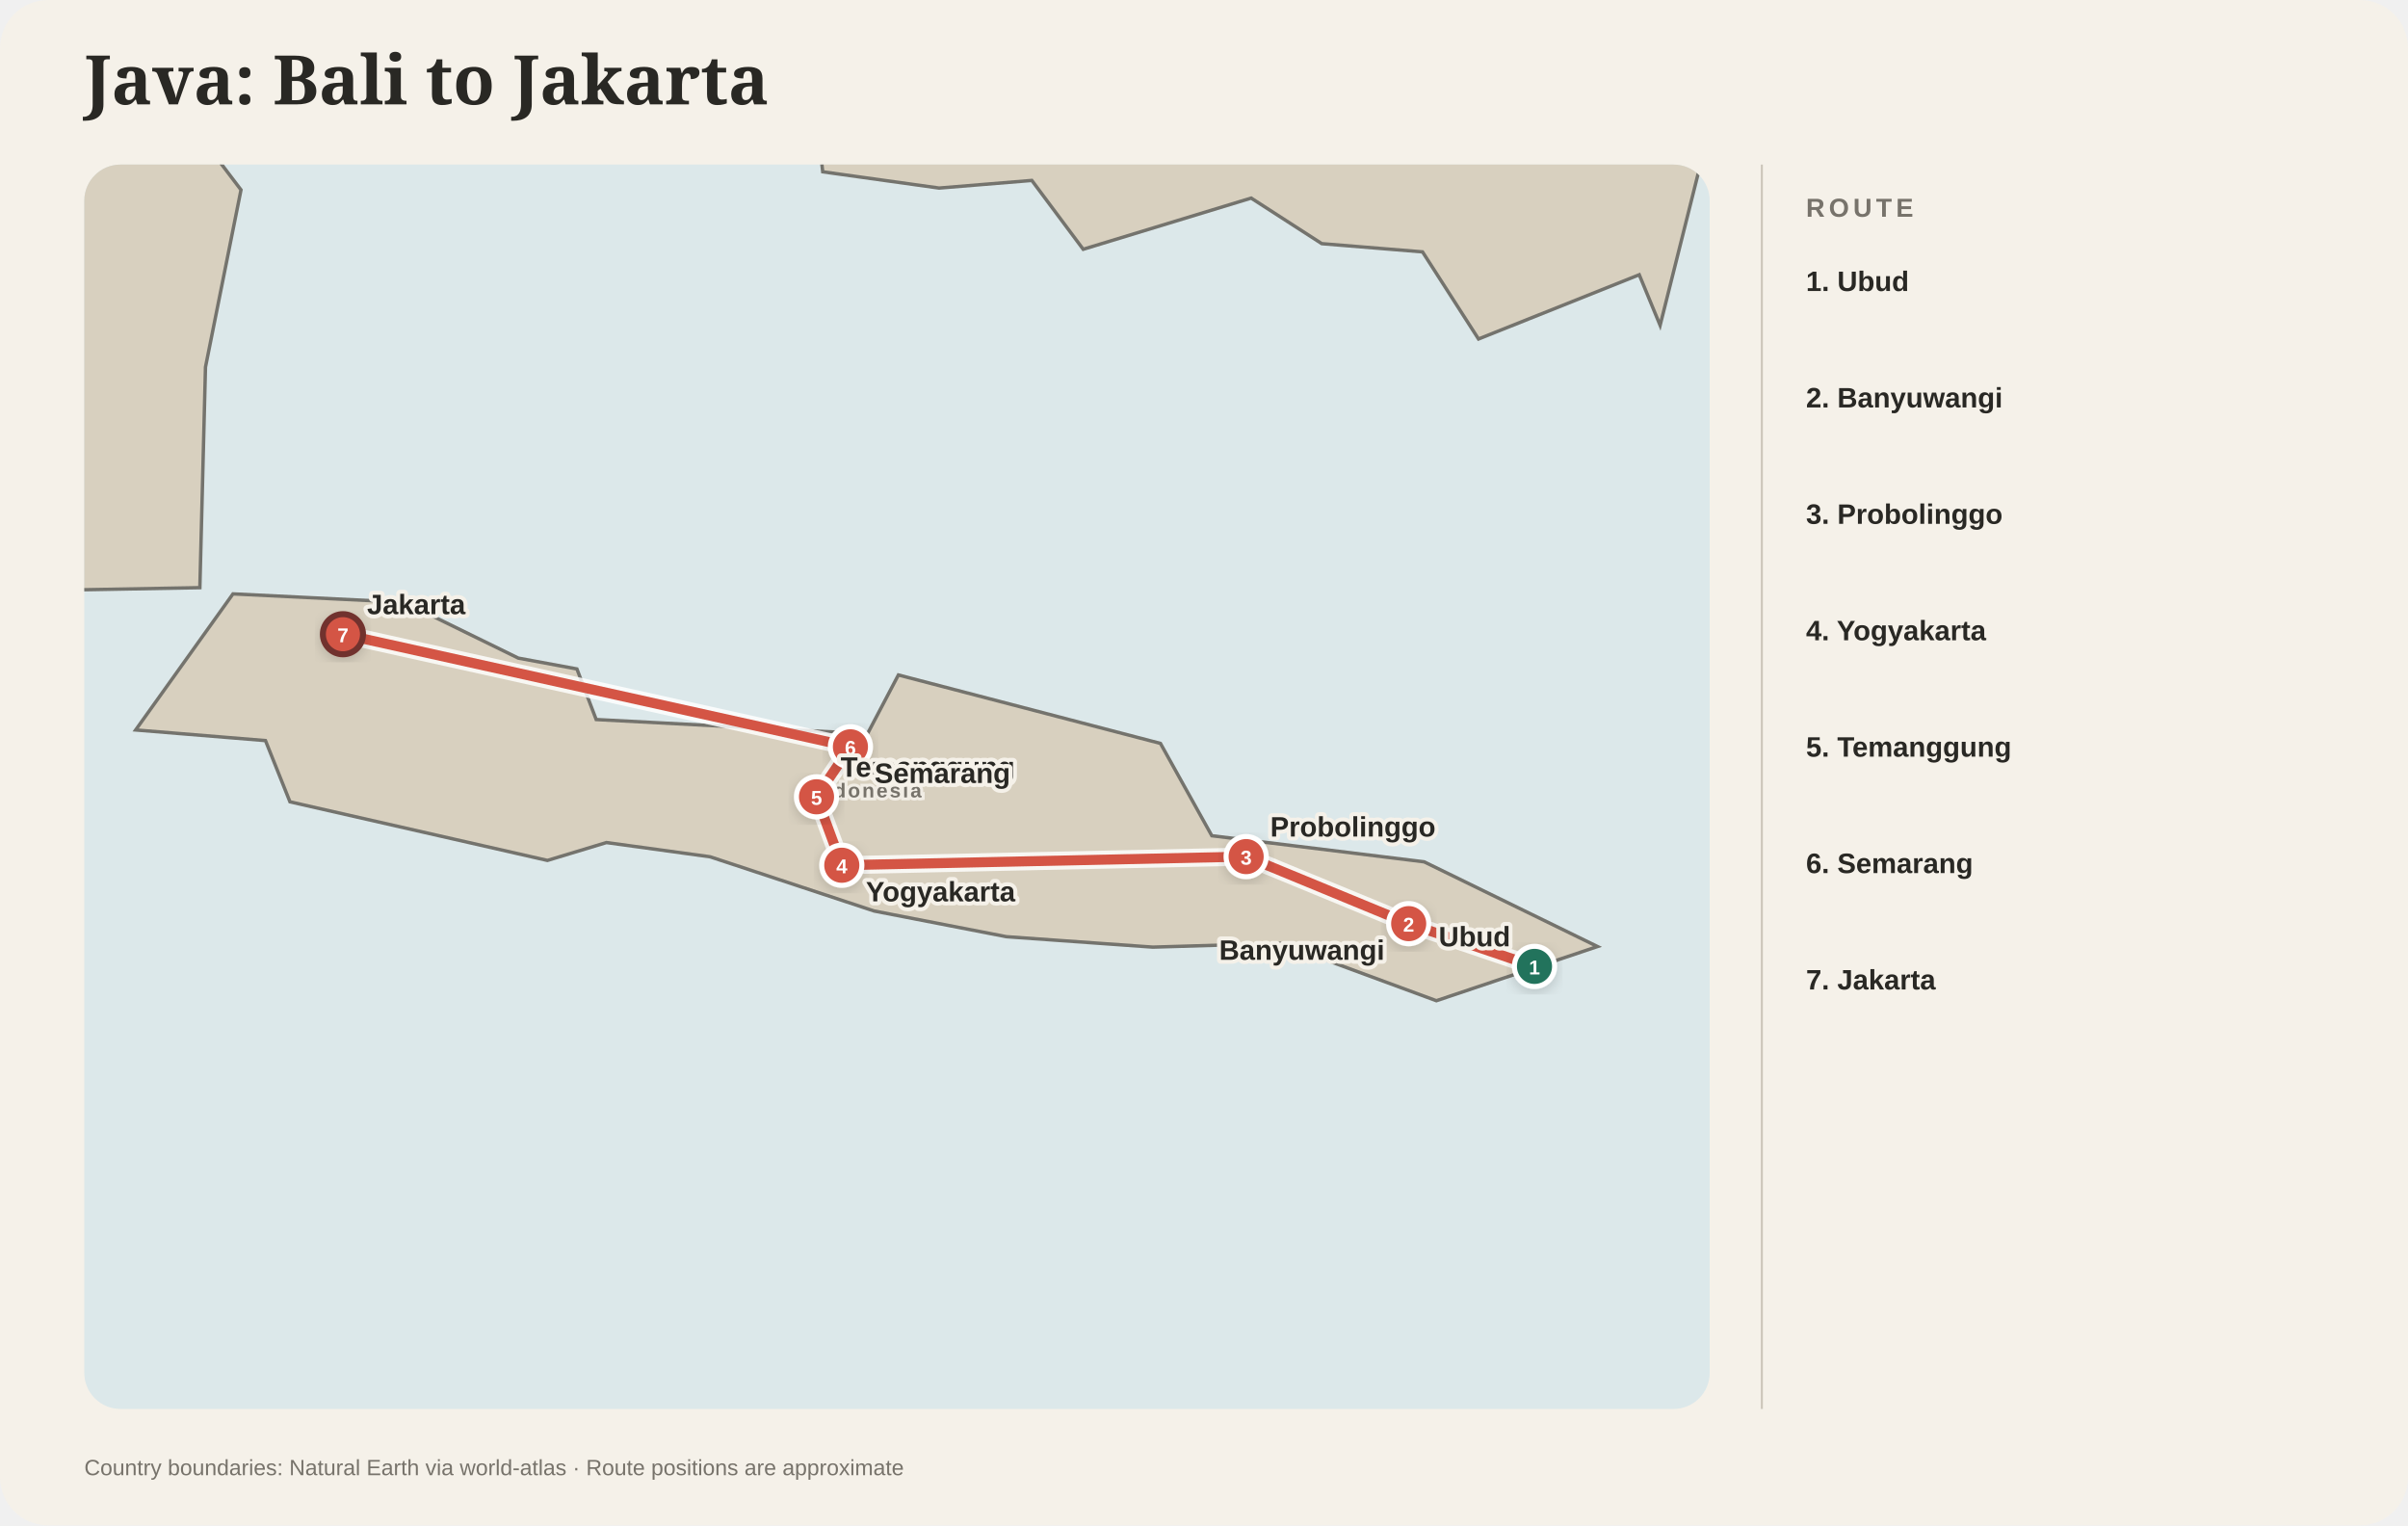
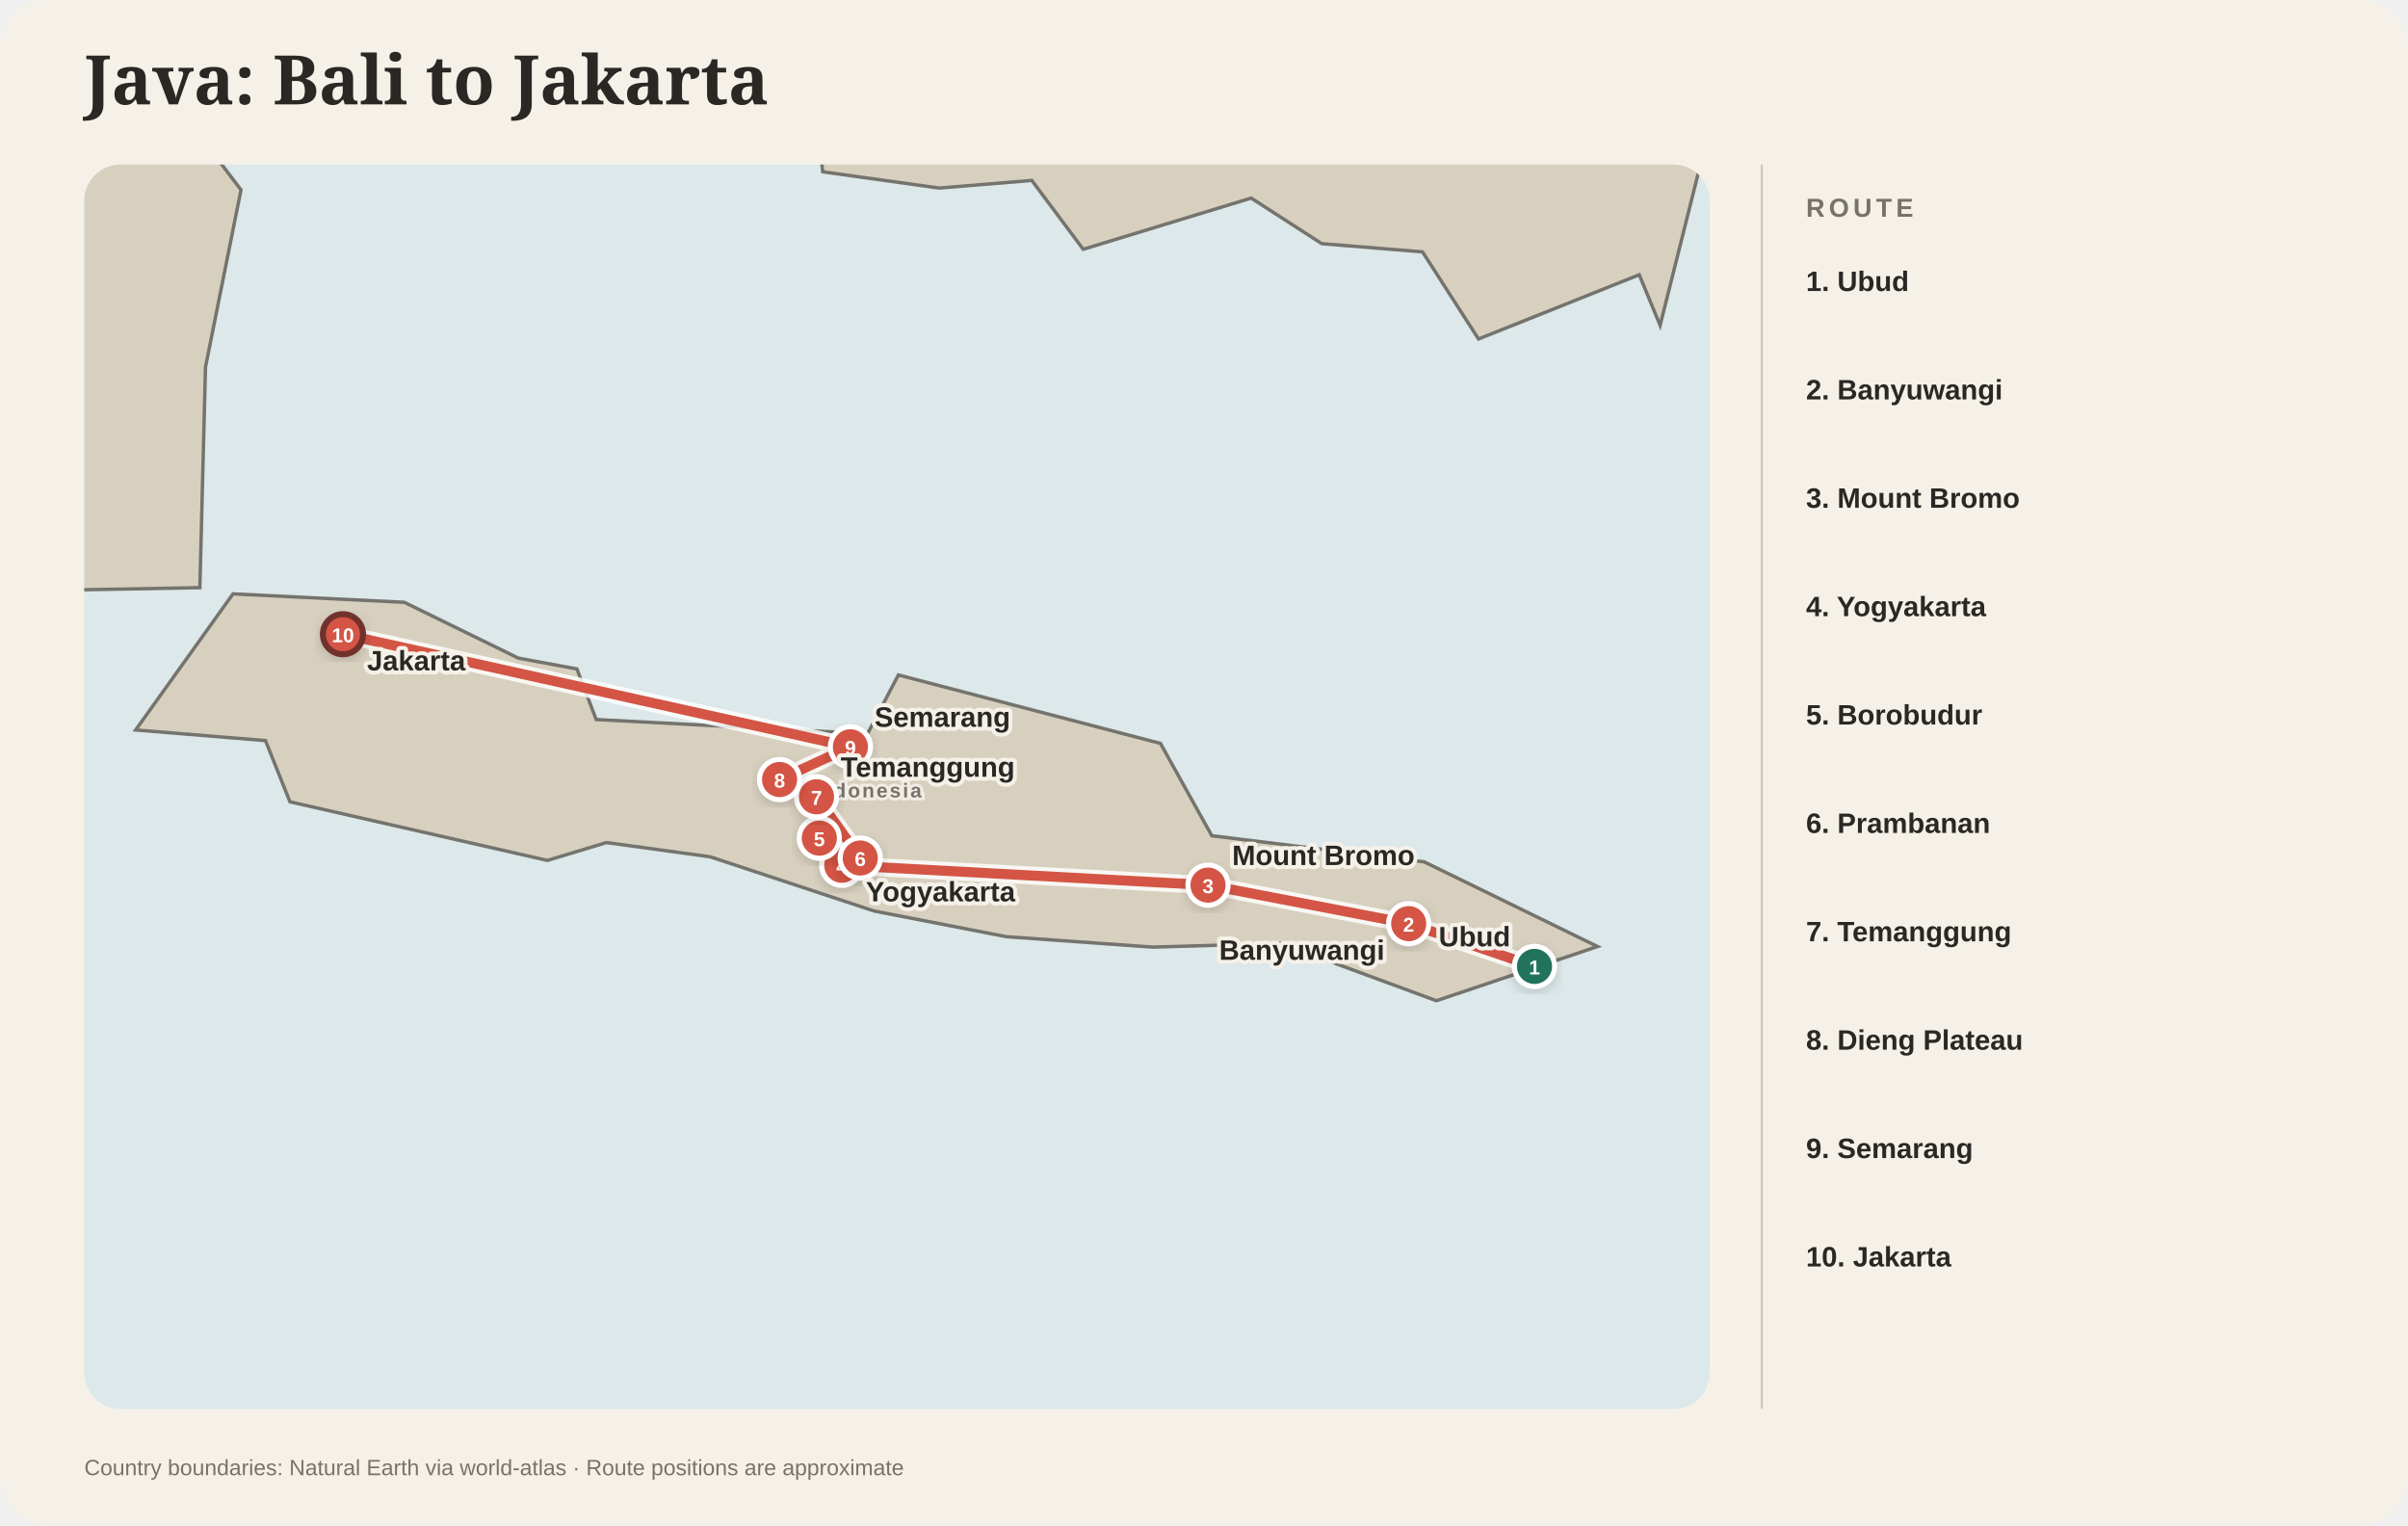
<svg xmlns="http://www.w3.org/2000/svg" viewBox="0 0 1200 760" role="img" aria-labelledby="title desc">
  <defs>
    <filter id="shadow" x="-20%" y="-20%" width="140%" height="140%">
      <feDropShadow dx="0" dy="2" stdDeviation="3" flood-opacity="0.16" />
    </filter>
    <clipPath id="map-clip">
      <rect x="42" y="82" width="810" height="620" rx="18" />
    </clipPath>
  </defs>
  <style>
    .background{fill:#f5f1e9}.map-frame{fill:#dce8ea}.country{stroke:#8b8a82;stroke-width:1.4;vector-effect:non-scaling-stroke}.context-country{fill:#eeeae1;stroke:#aaa79f}.route-country{fill:#d8d0bf;stroke:#74736d;stroke-width:1.7}.country-label{font:700 10px Arial,sans-serif;fill:#77736b;letter-spacing:1px;text-anchor:middle;paint-order:stroke;stroke:#f1ede5;stroke-width:3px}.route-halo{fill:none;stroke:#fff;stroke-width:9;stroke-linecap:round;stroke-linejoin:round;opacity:.82}.route{fill:none;stroke:#d45545;stroke-width:5;stroke-linecap:round;stroke-linejoin:round}.stop circle{fill:#d45545;stroke:#fff;stroke-width:2.5;filter:url(#shadow);transition:stroke-width .15s ease}.stop.start circle{fill:#24735c}.stop.end circle{stroke:#71312d;stroke-width:3}.stop text{font:700 10px Arial,sans-serif;fill:#fff;text-anchor:middle}.place-label{font:600 14px Arial,sans-serif;fill:#292824;paint-order:stroke;stroke:#f5f1e9;stroke-width:4;stroke-linejoin:round}.title{font:700 34px Georgia,serif;fill:#292824}.route-title{font:700 13px Arial,sans-serif;fill:#77736b;letter-spacing:2px}.summary-number{font:700 13px Arial,sans-serif;fill:#d45545}.summary-text{font:600 14px Arial,sans-serif;fill:#292824}.attribution{font:11px Arial,sans-serif;fill:#77736b}.divider{stroke:#cbc5b9;stroke-width:1}.stop-link{cursor:pointer;outline:none}.summary-text,.place-label{transition:fill .15s ease}.summary-stop:hover .summary-text,.summary-stop:focus-visible .summary-text,.summary-stop.is-linked-hover .summary-text,.place-label:hover,.place-label:focus-visible,.place-label.is-linked-hover{fill:#a83d35;text-decoration:underline}.stop:hover circle,.stop:focus-visible circle,.stop.is-linked-hover circle{stroke:#292824;stroke-width:4}.lightbox-map .divider,.lightbox-map .route-title,.lightbox-map .summary-stop{display:none}
  </style>
  <rect class="background" width="1200" height="760" rx="24" />
  <text class="title" x="42" y="52">Java: Bali to Jakarta</text>
  <rect class="map-frame" x="42" y="82" width="810" height="620" rx="18" />
  <g clip-path="url(#map-clip)">
    <path class="country route-country" d="M2577.7,61.9 L2579.0,293.2 L2580.0,524.6 L2517.4,466.3 L2445.9,452.1 L2428.4,472.3 L2339.1,474.5 L2369.0,416.7 L2413.4,397.0 L2395.1,319.8 L2361.2,260.2 L2224.7,200.1 L2166.7,194.1 L2060.9,128.5 L2040.1,163.0 L2013.0,169.2 L1997.0,143.3 L1996.8,112.4 L1943.0,77.5 L2018.8,51.9 L2069.1,53.2 L2063.2,34.5 L1960.0,34.4 L1932.1,-7.9 L1869.2,-21.0 L1839.6,-56.2 L1934.4,-73.4 L1970.4,-96.5 L2083.5,-67.4 L2094.7,-41.0 L2114.4,73.8 L2187.2,116.3 L2246.0,41.0 L2326.9,-1.8 L2389.6,-1.9 L2449.9,22.8 L2502.1,48.3 L2577.7,61.9 Z M1448.6,508.6 L1455.7,522.7 L1456.9,544.2 L1411.0,597.2 L1350.7,612.8 L1342.3,604.3 L1348.7,580.1 L1378.8,536.8 L1448.6,508.6 Z M2099.5,366.8 L2092.6,313.3 L2105.1,287.8 L2119.8,263.8 L2135.7,284.6 L2135.7,318.5 L2099.5,366.8 Z M949.3,-416.5 L909.2,-352.5 L961.0,-285.2 L948.8,-252.5 L1027.9,-186.9 L944.5,-178.5 L920.9,-130.0 L923.9,-65.7 L856.2,-17.2 L854.5,53.6 L827.3,162.1 L816.9,136.9 L736.8,168.9 L708.9,125.5 L658.7,121.4 L623.5,98.7 L539.8,124.2 L514.2,89.9 L468.0,93.7 L410.0,85.6 L399.1,-9.7 L364.1,-29.4 L330.1,-90.1 L320.4,-152.3 L328.6,-218.1 L370.4,-265.2 L382.3,-217.7 L430.5,-177.6 L475.9,-192.2 L520.8,-187.0 L561.8,-222.9 L595.6,-229.2 L662.3,-209.2 L719.6,-224.4 L755.8,-323.1 L783.0,-347.8 L807.3,-428.5 L888.2,-428.5 L949.3,-416.5 Z M1758.7,76.2 L1836.0,96.9 L1861.6,151.2 L1802.3,121.9 L1743.5,116.0 L1703.7,120.7 L1655.0,118.1 L1671.5,79.1 L1758.7,76.2 Z M1582.7,146.4 L1534.0,133.4 L1520.3,102.9 L1591.6,99.4 L1609.1,122.8 L1582.7,146.4 Z M1657.3,-277.1 L1662.3,-238.4 L1703.9,-232.2 L1710.5,-203.2 L1706.7,-141.1 L1670.4,-148.0 L1659.8,-104.9 L1688.7,-67.4 L1668.9,-58.9 L1640.5,-103.8 L1619.7,-194.6 L1633.9,-251.3 L1657.3,-277.1 Z M1304.8,-184.9 L1385.7,-187.9 L1455.4,-239.5 L1467.6,-223.6 L1411.0,-153.1 L1358.0,-139.5 L1290.3,-153.3 L1172.9,-149.8 L1111.3,-139.6 L1101.4,-85.9 L1164.3,-22.7 L1202.4,-54.9 L1333.7,-79.1 L1328.1,-46.4 L1297.4,-56.7 L1266.8,-15.0 L1204.6,12.5 L1271.3,103.5 L1258.6,127.9 L1321.8,209.8 L1321.3,256.5 L1283.8,277.3 L1256.1,252.4 L1290.1,194.2 L1220.9,221.7 L1203.4,202.0 L1212.5,174.6 L1161.8,133.0 L1167.1,63.8 L1119.9,85.3 L1126.0,168.1 L1128.8,269.8 L1084.2,280.0 L1054.0,259.2 L1074.1,193.9 L1063.1,125.4 L1033.5,124.9 L1011.7,76.2 L1040.8,29.7 L1051.0,-26.7 L1086.2,-133.7 L1100.9,-162.9 L1161.0,-215.7 L1216.1,-194.8 L1304.8,-184.9 Z M1119.2,605.6 L1025.9,555.8 L1091.5,541.9 L1128.6,563.5 L1153.2,585.1 L1148.9,604.3 L1119.2,605.6 Z M1193.0,483.4 L1239.9,478.0 L1303.0,452.0 L1292.6,491.4 L1186.9,511.6 L1093.1,502.8 L1093.1,476.9 L1148.9,462.1 L1193.0,483.4 Z M975.9,471.0 L1019.5,465.2 L1037.0,495.4 L955.6,509.7 L906.7,519.2 L868.9,518.6 L893.0,477.7 L931.8,477.1 L950.6,452.0 L975.9,471.0 Z M287.5,333.3 L297.1,358.5 L432.3,365.6 L447.7,336.3 L578.3,370.4 L603.9,416.4 L709.7,429.4 L796.1,471.6 L715.8,498.6 L638.2,470.0 L574.5,471.9 L501.5,466.7 L435.6,453.9 L353.9,426.9 L302.2,419.8 L272.8,428.7 L144.5,399.5 L132.3,369.0 L67.6,363.7 L116.1,295.9 L201.5,300.1 L258.3,327.9 L287.5,333.3 Z M-2.3,-45.8 L9.6,3.7 L34.2,43.4 L85.9,49.6 L120.1,94.6 L102.4,182.9 L99.6,292.8 L21.5,294.2 L-37.8,234.8 L-128.1,176.9 L-158.3,133.9 L-211.5,76.1 L-246.5,22.8 L-300.3,-76.5 L-362.2,-135.8 L-382.7,-196.8 L-408.8,-252.2 L-472.2,-296.9 L-509.0,-357.8 L-562.0,-397.4 L-635.5,-475.8 L-641.6,-511.8 L-596.5,-508.9 L-487.4,-495.2 L-425.0,-425.9 L-370.5,-377.7 L-331.7,-348.1 L-265.0,-271.8 L-193.3,-270.7 L-134.2,-222.1 L-93.4,-162.6 L-39.9,-130.1 L-68.0,-72.2 L-27.7,-47.6 L-2.3,-45.8 Z" />
    <text class="country-label" x="431.9" y="397.3">Indonesia</text>
-     <path class="route-halo" d="M764.7,481.5 L702.0,460.2 L621.0,426.8 L419.5,431.1 L406.9,397.0 L423.8,372.1 L170.9,316.0" />
-     <path class="route" d="M764.7,481.5 L702.0,460.2 L621.0,426.8 L419.5,431.1 L406.9,397.0 L423.8,372.1 L170.9,316.0" />
+     <path class="route-halo" d="M764.7,481.5 L702.0,460.2 L602.0,441.0 L419.5,431.1 L408.3,417.6 L428.7,427.5 L406.9,397.0 L388.5,388.4 L423.8,372.1 L170.9,316.0" />
+     <path class="route" d="M764.7,481.5 L702.0,460.2 L602.0,441.0 L419.5,431.1 L408.3,417.6 L428.7,427.5 L406.9,397.0 L388.5,388.4 L423.8,372.1 L170.9,316.0" />
    <g class="stop stop-link start" data-section="0" data-stop-name="Ubud" transform="translate(764.7 481.5)">
      <circle r="10" />
      <text x="0" y="4">1</text>
    </g>
-     <g class="stop stop-link" data-section="2" data-stop-name="Banyuwangi" transform="translate(702.0 460.2)">
+     <g class="stop stop-link" data-section="3" data-stop-name="Banyuwangi" transform="translate(702.0 460.2)">
      <circle r="10" />
      <text x="0" y="4">2</text>
    </g>
-     <g class="stop stop-link" data-section="4" data-stop-name="Probolinggo" transform="translate(621.0 426.8)">
+     <g class="stop stop-link" data-section="4" data-stop-name="Mount Bromo" transform="translate(602.0 441.0)">
      <circle r="10" />
      <text x="0" y="4">3</text>
    </g>
-     <g class="stop stop-link" data-section="6" data-stop-name="Yogyakarta" transform="translate(419.5 431.1)">
+     <g class="stop stop-link" data-section="5" data-stop-name="Yogyakarta" transform="translate(419.5 431.1)">
      <circle r="10" />
      <text x="0" y="4">4</text>
    </g>
-     <g class="stop stop-link" data-section="8" data-stop-name="Temanggung" transform="translate(406.9 397.0)">
+     <g class="stop stop-link" data-section="6" data-stop-name="Borobudur" transform="translate(408.3 417.6)">
      <circle r="10" />
      <text x="0" y="4">5</text>
    </g>
-     <g class="stop stop-link" data-section="10" data-stop-name="Semarang" transform="translate(423.8 372.1)">
+     <g class="stop stop-link" data-section="7" data-stop-name="Prambanan" transform="translate(428.7 427.5)">
      <circle r="10" />
      <text x="0" y="4">6</text>
    </g>
-     <g class="stop stop-link end" data-section="11" data-stop-name="Jakarta" transform="translate(170.9 316.0)">
+     <g class="stop stop-link" data-section="8" data-stop-name="Temanggung" transform="translate(406.9 397.0)">
      <circle r="10" />
      <text x="0" y="4">7</text>
    </g>
+     <g class="stop stop-link" data-section="8" data-stop-name="Dieng Plateau" transform="translate(388.5 388.4)">
+       <circle r="10" />
+       <text x="0" y="4">8</text>
+     </g>
+     <g class="stop stop-link" data-section="9" data-stop-name="Semarang" transform="translate(423.8 372.1)">
+       <circle r="10" />
+       <text x="0" y="4">9</text>
+     </g>
+     <g class="stop stop-link end" data-section="10" data-stop-name="Jakarta" transform="translate(170.9 316.0)">
+       <circle r="10" />
+       <text x="0" y="4">10</text>
+     </g>
    <text class="place-label stop-link" data-section="0" data-stop-name="Ubud" x="752.7" y="471.5" text-anchor="end">Ubud</text>
-     <text class="place-label stop-link" data-section="2" data-stop-name="Banyuwangi" x="690.0" y="478.2" text-anchor="end">Banyuwangi</text>
-     <text class="place-label stop-link" data-section="4" data-stop-name="Probolinggo" x="633.0" y="416.8" text-anchor="start">Probolinggo</text>
-     <text class="place-label stop-link" data-section="6" data-stop-name="Yogyakarta" x="431.5" y="449.1" text-anchor="start">Yogyakarta</text>
+     <text class="place-label stop-link" data-section="3" data-stop-name="Banyuwangi" x="690.0" y="478.2" text-anchor="end">Banyuwangi</text>
+     <text class="place-label stop-link" data-section="4" data-stop-name="Mount Bromo" x="614.0" y="431.0" text-anchor="start">Mount Bromo</text>
+     <text class="place-label stop-link" data-section="5" data-stop-name="Yogyakarta" x="431.5" y="449.1" text-anchor="start">Yogyakarta</text>
    <text class="place-label stop-link" data-section="8" data-stop-name="Temanggung" x="418.9" y="387.0" text-anchor="start">Temanggung</text>
-     <text class="place-label stop-link" data-section="10" data-stop-name="Semarang" x="435.8" y="390.1" text-anchor="start">Semarang</text>
-     <text class="place-label stop-link" data-section="11" data-stop-name="Jakarta" x="182.9" y="306.0" text-anchor="start">Jakarta</text>
+     <text class="place-label stop-link" data-section="9" data-stop-name="Semarang" x="435.8" y="362.1" text-anchor="start">Semarang</text>
+     <text class="place-label stop-link" data-section="10" data-stop-name="Jakarta" x="182.9" y="334.0" text-anchor="start">Jakarta</text>
  </g>
  <line class="divider" x1="878" y1="82" x2="878" y2="702" />
  <text class="route-title" x="900" y="108">ROUTE</text>
  <g class="summary-stop stop-link" data-section="0" data-stop-name="1. Ubud" transform="translate(900 145.0)">
    <text class="summary-text" x="0" y="0">
      <tspan x="0" dy="0">1. Ubud</tspan>
    </text>
  </g>
-   <g class="summary-stop stop-link" data-section="2" data-stop-name="2. Banyuwangi" transform="translate(900 203.0)">
+   <g class="summary-stop stop-link" data-section="3" data-stop-name="2. Banyuwangi" transform="translate(900 199.0)">
    <text class="summary-text" x="0" y="0">
      <tspan x="0" dy="0">2. Banyuwangi</tspan>
    </text>
  </g>
-   <g class="summary-stop stop-link" data-section="4" data-stop-name="3. Probolinggo" transform="translate(900 261.0)">
+   <g class="summary-stop stop-link" data-section="4" data-stop-name="3. Mount Bromo" transform="translate(900 253.0)">
    <text class="summary-text" x="0" y="0">
-       <tspan x="0" dy="0">3. Probolinggo</tspan>
+       <tspan x="0" dy="0">3. Mount Bromo</tspan>
    </text>
  </g>
-   <g class="summary-stop stop-link" data-section="6" data-stop-name="4. Yogyakarta" transform="translate(900 319.0)">
+   <g class="summary-stop stop-link" data-section="5" data-stop-name="4. Yogyakarta" transform="translate(900 307.0)">
    <text class="summary-text" x="0" y="0">
      <tspan x="0" dy="0">4. Yogyakarta</tspan>
    </text>
  </g>
-   <g class="summary-stop stop-link" data-section="8" data-stop-name="5. Temanggung" transform="translate(900 377.0)">
+   <g class="summary-stop stop-link" data-section="6" data-stop-name="5. Borobudur" transform="translate(900 361.0)">
    <text class="summary-text" x="0" y="0">
-       <tspan x="0" dy="0">5. Temanggung</tspan>
+       <tspan x="0" dy="0">5. Borobudur</tspan>
    </text>
  </g>
-   <g class="summary-stop stop-link" data-section="10" data-stop-name="6. Semarang" transform="translate(900 435.0)">
+   <g class="summary-stop stop-link" data-section="7" data-stop-name="6. Prambanan" transform="translate(900 415.0)">
    <text class="summary-text" x="0" y="0">
-       <tspan x="0" dy="0">6. Semarang</tspan>
+       <tspan x="0" dy="0">6. Prambanan</tspan>
    </text>
  </g>
-   <g class="summary-stop stop-link" data-section="11" data-stop-name="7. Jakarta" transform="translate(900 493.0)">
+   <g class="summary-stop stop-link" data-section="8" data-stop-name="7. Temanggung" transform="translate(900 469.0)">
    <text class="summary-text" x="0" y="0">
-       <tspan x="0" dy="0">7. Jakarta</tspan>
+       <tspan x="0" dy="0">7. Temanggung</tspan>
+     </text>
+   </g>
+   <g class="summary-stop stop-link" data-section="8" data-stop-name="8. Dieng Plateau" transform="translate(900 523.0)">
+     <text class="summary-text" x="0" y="0">
+       <tspan x="0" dy="0">8. Dieng Plateau</tspan>
+     </text>
+   </g>
+   <g class="summary-stop stop-link" data-section="9" data-stop-name="9. Semarang" transform="translate(900 577.0)">
+     <text class="summary-text" x="0" y="0">
+       <tspan x="0" dy="0">9. Semarang</tspan>
+     </text>
+   </g>
+   <g class="summary-stop stop-link" data-section="10" data-stop-name="10. Jakarta" transform="translate(900 631.0)">
+     <text class="summary-text" x="0" y="0">
+       <tspan x="0" dy="0">10. Jakarta</tspan>
    </text>
  </g>
  <text class="attribution" x="42" y="735">Country boundaries: Natural Earth via world-atlas · Route positions are approximate</text>
</svg>
